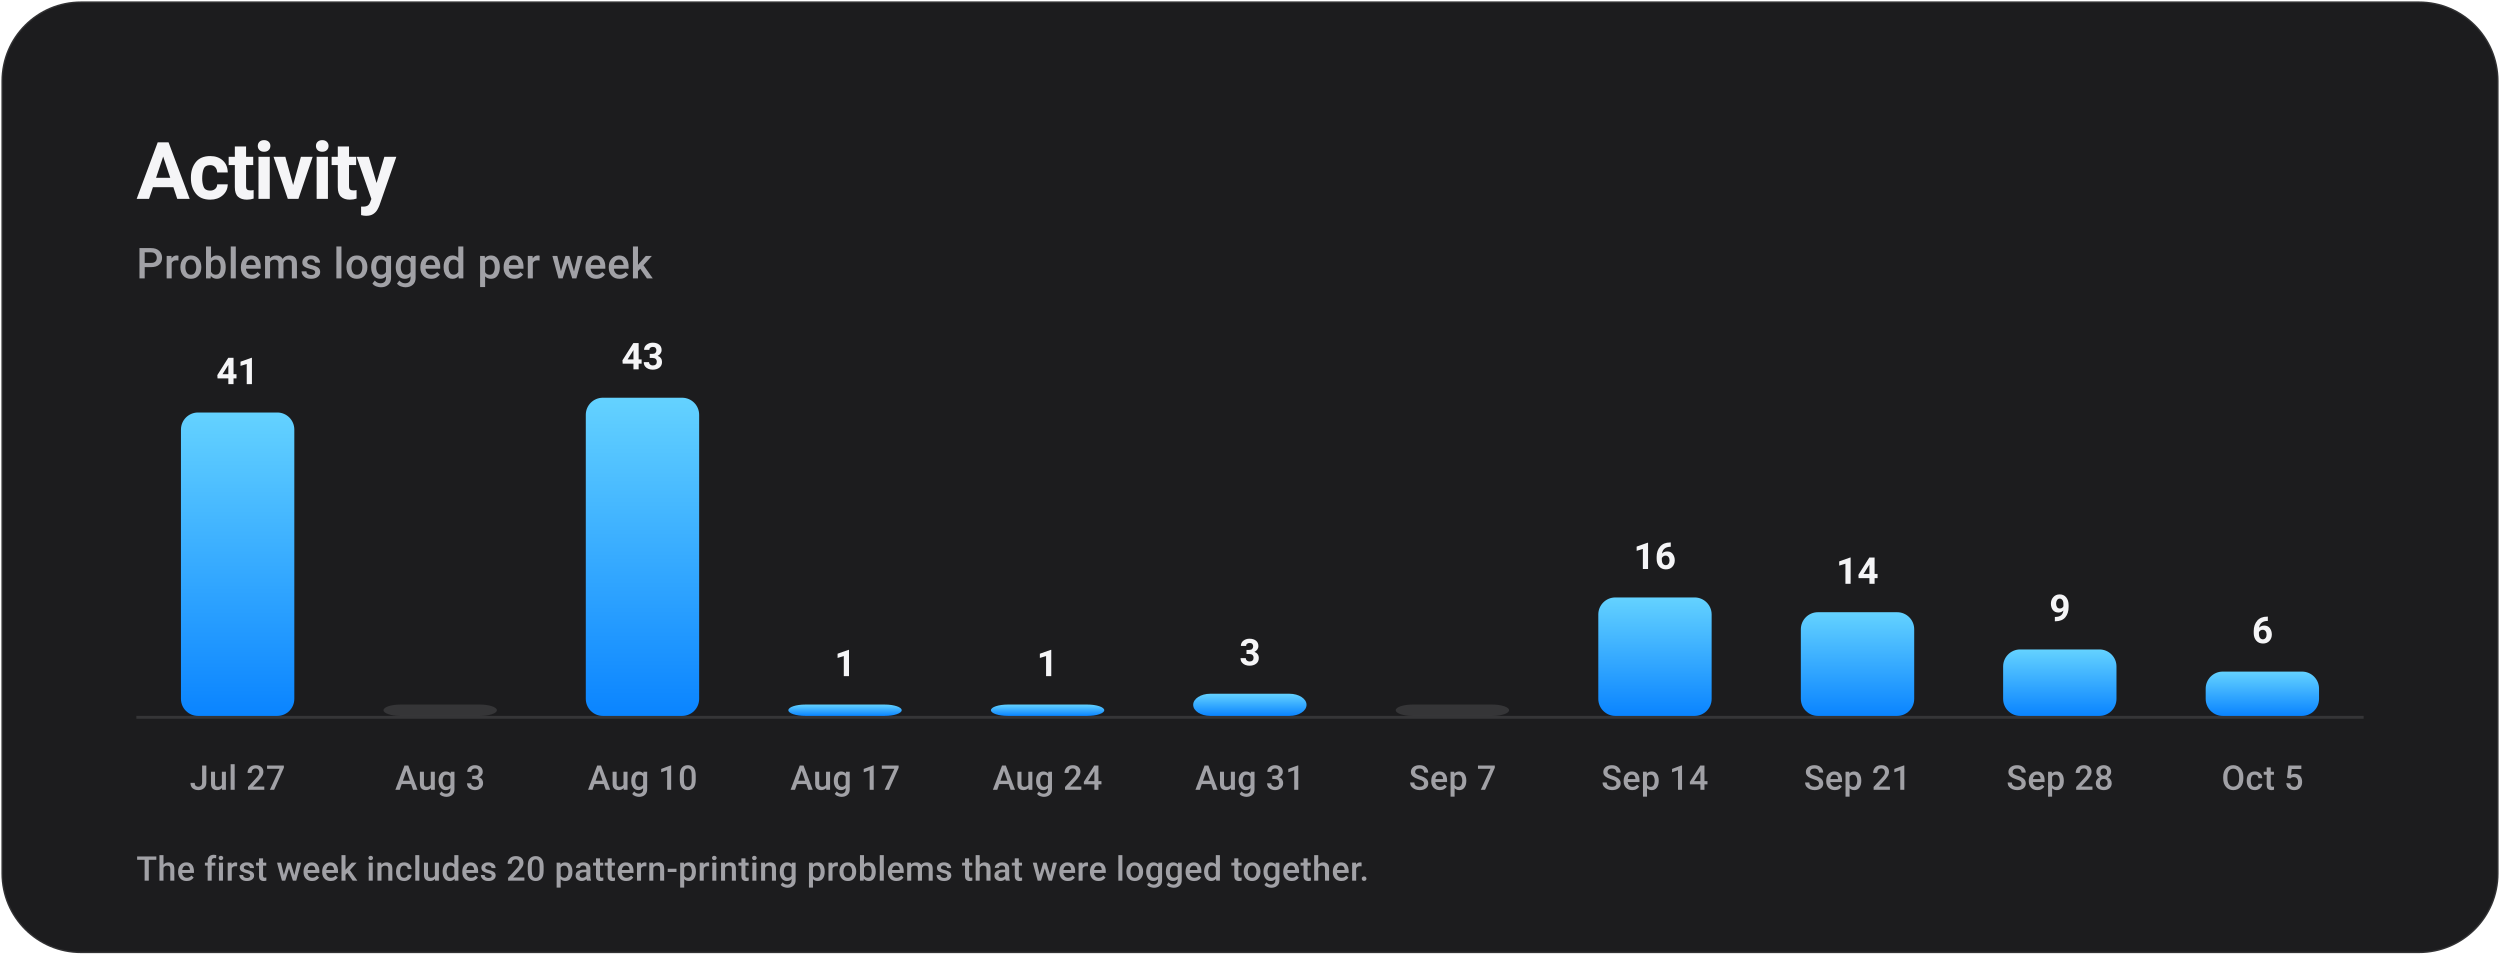
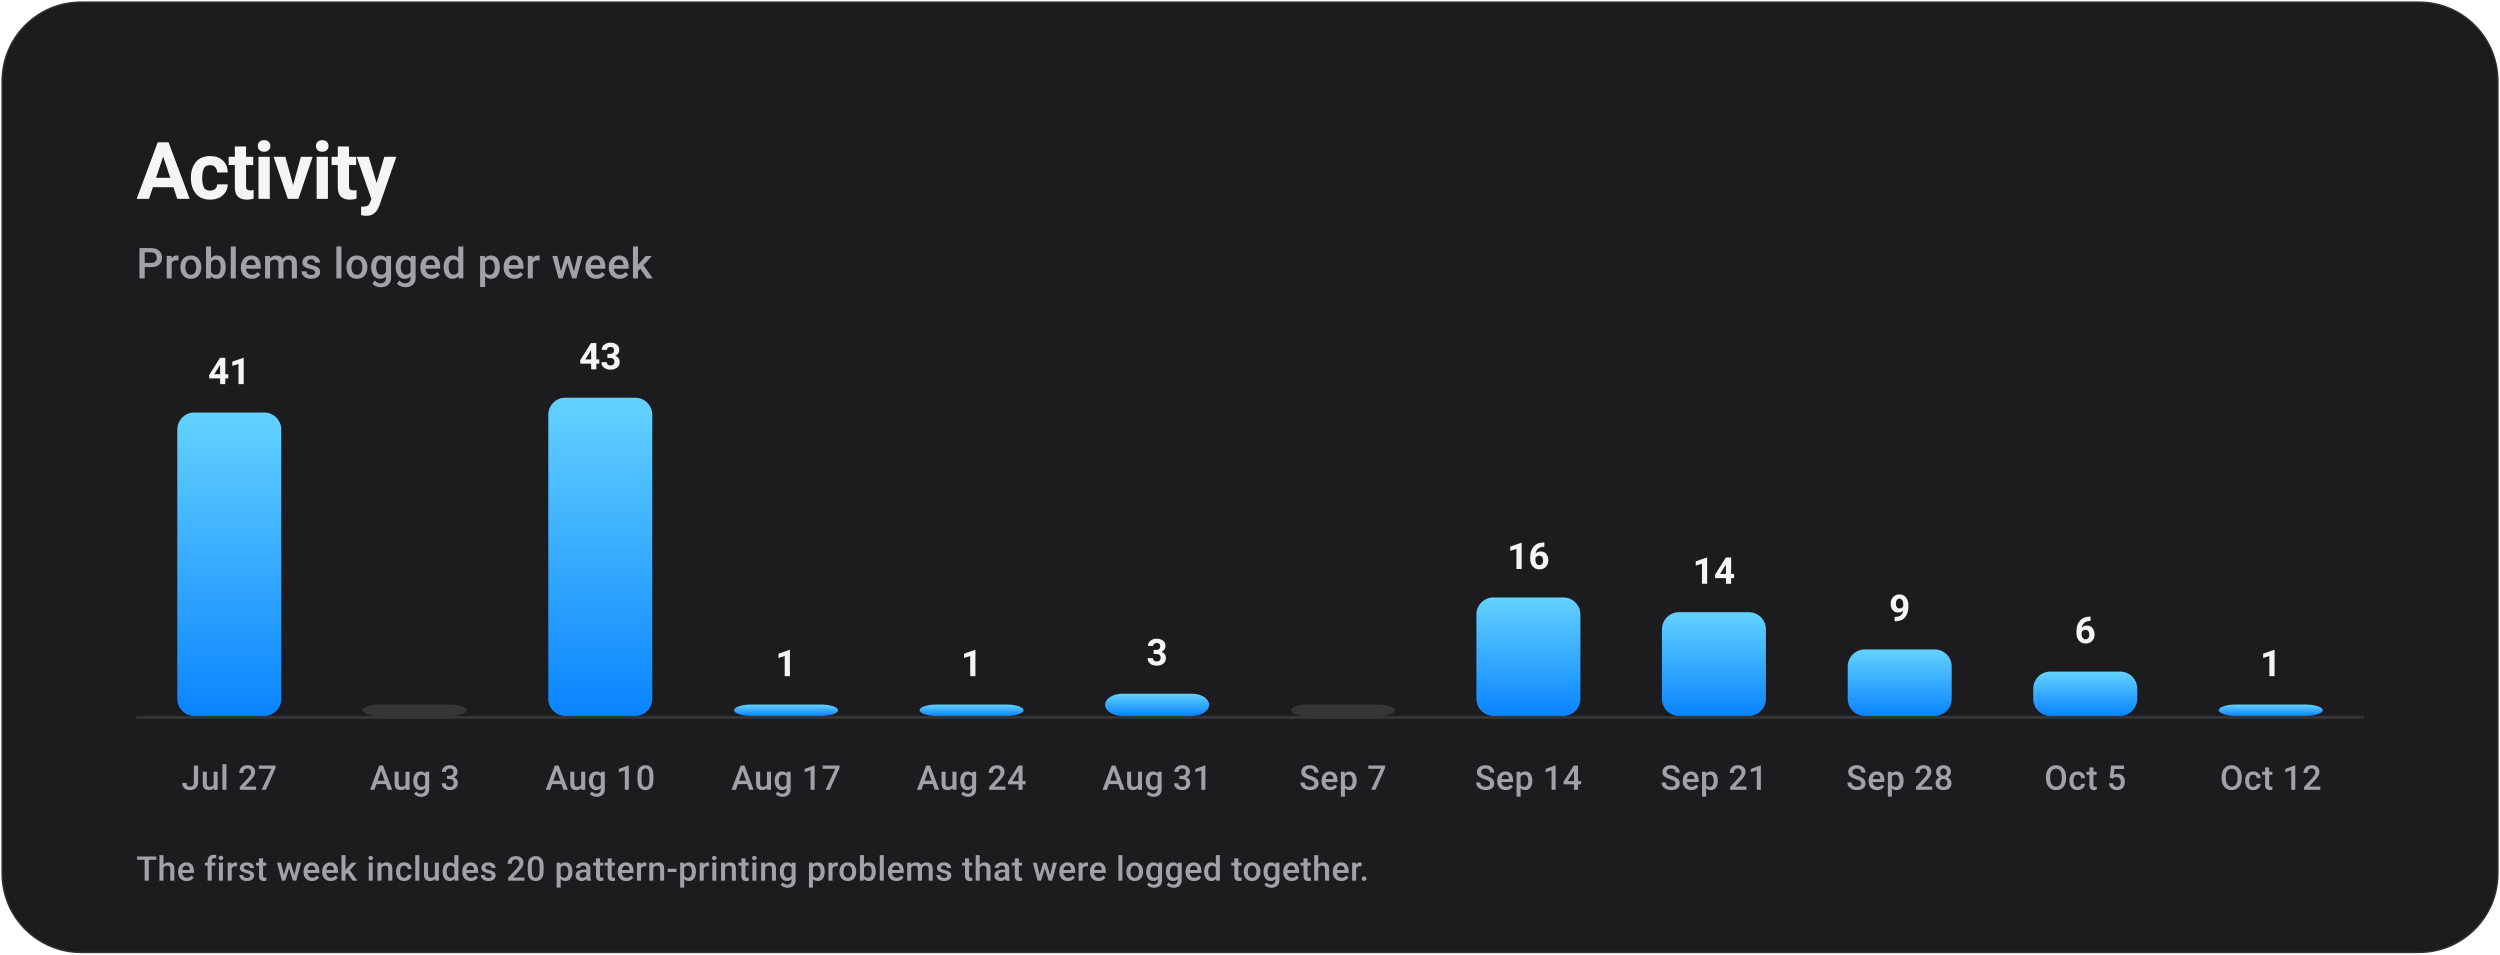
<svg xmlns="http://www.w3.org/2000/svg" width="880" height="336" viewBox="0 0 880 336" role="img" aria-labelledby="t d">
  <defs>
    <style>
text { font-family: -apple-system, BlinkMacSystemFont, "SF Pro Display", "SF Pro Text", "Segoe UI Variable Display", "Segoe UI", system-ui, Roboto, Helvetica, Arial, sans-serif; }
.num { font-variant-numeric: tabular-nums; }
@keyframes grow { from { transform: scaleX(0); } to { transform: scaleX(1); } }
@keyframes rise { from { transform: scaleY(0); } to { transform: scaleY(1); } }
@keyframes pop { from { opacity: 0; transform: scale(.92); } to { opacity: 1; transform: scale(1); } }
@keyframes fade { from { opacity: 0; transform: translateY(6px); } to { opacity: 1; transform: translateY(0); } }
.grow { transform-box: fill-box; transform-origin: 0% 50%; animation: grow .8s cubic-bezier(.22,1,.36,1) both; }
.rise { transform-box: fill-box; transform-origin: 50% 100%; animation: rise .8s cubic-bezier(.22,1,.36,1) both; }
.pop { transform-box: fill-box; transform-origin: 50% 50%; animation: pop .8s cubic-bezier(.22,1,.36,1) both; }
.fade { animation: fade .7s cubic-bezier(.22,1,.36,1) both; }
@media (prefers-reduced-motion: reduce) { .grow, .rise, .pop { transform-box: fill-box; transform-origin: 50% 50%; animation: pop .8s cubic-bezier(.22,1,.36,1) both; }
.fade { animation: none; } }
</style>
    <linearGradient id="acc" x1="0" y1="0" x2="1" y2="0">
      <stop offset="0" stop-color="#0A84FF" />
      <stop offset="1" stop-color="#64D2FF" />
    </linearGradient>
    <linearGradient id="accv" x1="0" y1="1" x2="0" y2="0">
      <stop offset="0" stop-color="#0A84FF" />
      <stop offset="1" stop-color="#64D2FF" />
    </linearGradient>
  </defs>
  <rect x="0.5" y="0.5" width="879" height="335" rx="28" fill="#1C1C1E" stroke="rgba(255,255,255,0.10)" />
  <text x="48" y="70" font-size="28" font-weight="700" fill="#F5F5F7" text-anchor="start" letter-spacing="-0.02em">Activity</text>
  <text x="48" y="98" font-size="15" font-weight="500" fill="#A1A1A6" text-anchor="start" letter-spacing="0.01em">Problems logged per week</text>
  <line x1="48" y1="252.5" x2="832" y2="252.5" stroke="rgba(255,255,255,0.11)" />
-   <rect class="rise" style="animation-delay:0ms" x="63.7" y="145.2" width="39.9" height="106.8" rx="6" fill="url(#accv)" />
-   <text x="83.6" y="135.2" font-size="13" font-weight="650" fill="#F5F5F7" text-anchor="middle" letter-spacing="0.0em" class="num">41</text>
-   <text x="83.6" y="278" font-size="12" font-weight="500" fill="#A1A1A6" text-anchor="middle" letter-spacing="0.01em">Jul 27</text>
-   <rect class="rise" style="animation-delay:50ms" x="135.0" y="248.0" width="39.9" height="4.0" rx="6" fill="rgba(255,255,255,0.11)" />
-   <text x="154.9" y="278" font-size="12" font-weight="500" fill="#A1A1A6" text-anchor="middle" letter-spacing="0.01em">Aug 3</text>
-   <rect class="rise" style="animation-delay:100ms" x="206.2" y="140.0" width="39.9" height="112.0" rx="6" fill="url(#accv)" />
-   <text x="226.2" y="130.0" font-size="13" font-weight="650" fill="#F5F5F7" text-anchor="middle" letter-spacing="0.0em" class="num">43</text>
-   <text x="226.2" y="278" font-size="12" font-weight="500" fill="#A1A1A6" text-anchor="middle" letter-spacing="0.01em">Aug 10</text>
-   <rect class="rise" style="animation-delay:150ms" x="277.5" y="248.0" width="39.9" height="4.0" rx="6" fill="url(#accv)" />
-   <text x="297.5" y="238.0" font-size="13" font-weight="650" fill="#F5F5F7" text-anchor="middle" letter-spacing="0.0em" class="num">1</text>
-   <text x="297.5" y="278" font-size="12" font-weight="500" fill="#A1A1A6" text-anchor="middle" letter-spacing="0.01em">Aug 17</text>
-   <rect class="rise" style="animation-delay:200ms" x="348.8" y="248.0" width="39.9" height="4.0" rx="6" fill="url(#accv)" />
-   <text x="368.7" y="238.0" font-size="13" font-weight="650" fill="#F5F5F7" text-anchor="middle" letter-spacing="0.0em" class="num">1</text>
-   <text x="368.7" y="278" font-size="12" font-weight="500" fill="#A1A1A6" text-anchor="middle" letter-spacing="0.01em">Aug 24</text>
-   <rect class="rise" style="animation-delay:250ms" x="420.0" y="244.2" width="39.9" height="7.8" rx="6" fill="url(#accv)" />
-   <text x="440.0" y="234.2" font-size="13" font-weight="650" fill="#F5F5F7" text-anchor="middle" letter-spacing="0.0em" class="num">3</text>
-   <text x="440.0" y="278" font-size="12" font-weight="500" fill="#A1A1A6" text-anchor="middle" letter-spacing="0.01em">Aug 31</text>
-   <rect class="rise" style="animation-delay:300ms" x="491.3" y="248.0" width="39.9" height="4.0" rx="6" fill="rgba(255,255,255,0.11)" />
-   <text x="511.3" y="278" font-size="12" font-weight="500" fill="#A1A1A6" text-anchor="middle" letter-spacing="0.01em">Sep 7</text>
-   <rect class="rise" style="animation-delay:350ms" x="562.6" y="210.3" width="39.9" height="41.7" rx="6" fill="url(#accv)" />
-   <text x="582.5" y="200.3" font-size="13" font-weight="650" fill="#F5F5F7" text-anchor="middle" letter-spacing="0.0em" class="num">16</text>
-   <text x="582.5" y="278" font-size="12" font-weight="500" fill="#A1A1A6" text-anchor="middle" letter-spacing="0.01em">Sep 14</text>
-   <rect class="rise" style="animation-delay:400ms" x="633.9" y="215.5" width="39.9" height="36.5" rx="6" fill="url(#accv)" />
-   <text x="653.8" y="205.5" font-size="13" font-weight="650" fill="#F5F5F7" text-anchor="middle" letter-spacing="0.0em" class="num">14</text>
-   <text x="653.8" y="278" font-size="12" font-weight="500" fill="#A1A1A6" text-anchor="middle" letter-spacing="0.01em">Sep 21</text>
-   <rect class="rise" style="animation-delay:450ms" x="705.1" y="228.6" width="39.9" height="23.4" rx="6" fill="url(#accv)" />
-   <text x="725.1" y="218.6" font-size="13" font-weight="650" fill="#F5F5F7" text-anchor="middle" letter-spacing="0.0em" class="num">9</text>
-   <text x="725.1" y="278" font-size="12" font-weight="500" fill="#A1A1A6" text-anchor="middle" letter-spacing="0.01em">Sep 28</text>
-   <rect class="rise" style="animation-delay:500ms" x="776.4" y="236.4" width="39.9" height="15.6" rx="6" fill="url(#accv)" />
-   <text x="796.4" y="226.4" font-size="13" font-weight="650" fill="#F5F5F7" text-anchor="middle" letter-spacing="0.0em" class="num">6</text>
-   <text x="796.4" y="278" font-size="12" font-weight="500" fill="#A1A1A6" text-anchor="middle" letter-spacing="0.01em">Oct 5</text>
+   <rect class="rise" style="animation-delay:0ms" x="62.4" y="145.2" width="36.6" height="106.8" rx="6" fill="url(#accv)" />
+   <text x="80.7" y="135.2" font-size="13" font-weight="650" fill="#F5F5F7" text-anchor="middle" letter-spacing="0.0em" class="num">41</text>
+   <text x="80.7" y="278" font-size="12" font-weight="500" fill="#A1A1A6" text-anchor="middle" letter-spacing="0.01em">Jul 27</text>
+   <rect class="rise" style="animation-delay:50ms" x="127.7" y="248.0" width="36.6" height="4.0" rx="6" fill="rgba(255,255,255,0.11)" />
+   <text x="146.0" y="278" font-size="12" font-weight="500" fill="#A1A1A6" text-anchor="middle" letter-spacing="0.01em">Aug 3</text>
+   <rect class="rise" style="animation-delay:100ms" x="193.0" y="140.0" width="36.6" height="112.0" rx="6" fill="url(#accv)" />
+   <text x="211.3" y="130.0" font-size="13" font-weight="650" fill="#F5F5F7" text-anchor="middle" letter-spacing="0.0em" class="num">43</text>
+   <text x="211.3" y="278" font-size="12" font-weight="500" fill="#A1A1A6" text-anchor="middle" letter-spacing="0.01em">Aug 10</text>
+   <rect class="rise" style="animation-delay:150ms" x="258.4" y="248.0" width="36.6" height="4.0" rx="6" fill="url(#accv)" />
+   <text x="276.7" y="238.0" font-size="13" font-weight="650" fill="#F5F5F7" text-anchor="middle" letter-spacing="0.0em" class="num">1</text>
+   <text x="276.7" y="278" font-size="12" font-weight="500" fill="#A1A1A6" text-anchor="middle" letter-spacing="0.01em">Aug 17</text>
+   <rect class="rise" style="animation-delay:200ms" x="323.7" y="248.0" width="36.6" height="4.0" rx="6" fill="url(#accv)" />
+   <text x="342.0" y="238.0" font-size="13" font-weight="650" fill="#F5F5F7" text-anchor="middle" letter-spacing="0.0em" class="num">1</text>
+   <text x="342.0" y="278" font-size="12" font-weight="500" fill="#A1A1A6" text-anchor="middle" letter-spacing="0.01em">Aug 24</text>
+   <rect class="rise" style="animation-delay:250ms" x="389.0" y="244.2" width="36.6" height="7.8" rx="6" fill="url(#accv)" />
+   <text x="407.3" y="234.2" font-size="13" font-weight="650" fill="#F5F5F7" text-anchor="middle" letter-spacing="0.0em" class="num">3</text>
+   <text x="407.3" y="278" font-size="12" font-weight="500" fill="#A1A1A6" text-anchor="middle" letter-spacing="0.01em">Aug 31</text>
+   <rect class="rise" style="animation-delay:300ms" x="454.4" y="248.0" width="36.6" height="4.0" rx="6" fill="rgba(255,255,255,0.11)" />
+   <text x="472.7" y="278" font-size="12" font-weight="500" fill="#A1A1A6" text-anchor="middle" letter-spacing="0.01em">Sep 7</text>
+   <rect class="rise" style="animation-delay:350ms" x="519.7" y="210.3" width="36.6" height="41.7" rx="6" fill="url(#accv)" />
+   <text x="538.0" y="200.3" font-size="13" font-weight="650" fill="#F5F5F7" text-anchor="middle" letter-spacing="0.0em" class="num">16</text>
+   <text x="538.0" y="278" font-size="12" font-weight="500" fill="#A1A1A6" text-anchor="middle" letter-spacing="0.01em">Sep 14</text>
+   <rect class="rise" style="animation-delay:400ms" x="585.0" y="215.5" width="36.6" height="36.5" rx="6" fill="url(#accv)" />
+   <text x="603.3" y="205.5" font-size="13" font-weight="650" fill="#F5F5F7" text-anchor="middle" letter-spacing="0.0em" class="num">14</text>
+   <text x="603.3" y="278" font-size="12" font-weight="500" fill="#A1A1A6" text-anchor="middle" letter-spacing="0.01em">Sep 21</text>
+   <rect class="rise" style="animation-delay:450ms" x="650.4" y="228.6" width="36.6" height="23.4" rx="6" fill="url(#accv)" />
+   <text x="668.7" y="218.6" font-size="13" font-weight="650" fill="#F5F5F7" text-anchor="middle" letter-spacing="0.0em" class="num">9</text>
+   <text x="668.7" y="278" font-size="12" font-weight="500" fill="#A1A1A6" text-anchor="middle" letter-spacing="0.01em">Sep 28</text>
+   <rect class="rise" style="animation-delay:500ms" x="715.7" y="236.4" width="36.6" height="15.6" rx="6" fill="url(#accv)" />
+   <text x="734.0" y="226.4" font-size="13" font-weight="650" fill="#F5F5F7" text-anchor="middle" letter-spacing="0.0em" class="num">6</text>
+   <text x="734.0" y="278" font-size="12" font-weight="500" fill="#A1A1A6" text-anchor="middle" letter-spacing="0.01em">Oct 5</text>
+   <rect class="rise" style="animation-delay:550ms" x="781.0" y="248.0" width="36.6" height="4.0" rx="6" fill="url(#accv)" />
+   <text x="799.3" y="238.0" font-size="13" font-weight="650" fill="#F5F5F7" text-anchor="middle" letter-spacing="0.0em" class="num">1</text>
+   <text x="799.3" y="278" font-size="12" font-weight="500" fill="#A1A1A6" text-anchor="middle" letter-spacing="0.01em">Oct 12</text>
  <text x="48" y="310" font-size="12" font-weight="500" fill="#A1A1A6" text-anchor="start" letter-spacing="0.01em">The first week includes 20 pattern-printing problems that were logged together.</text>
</svg>
